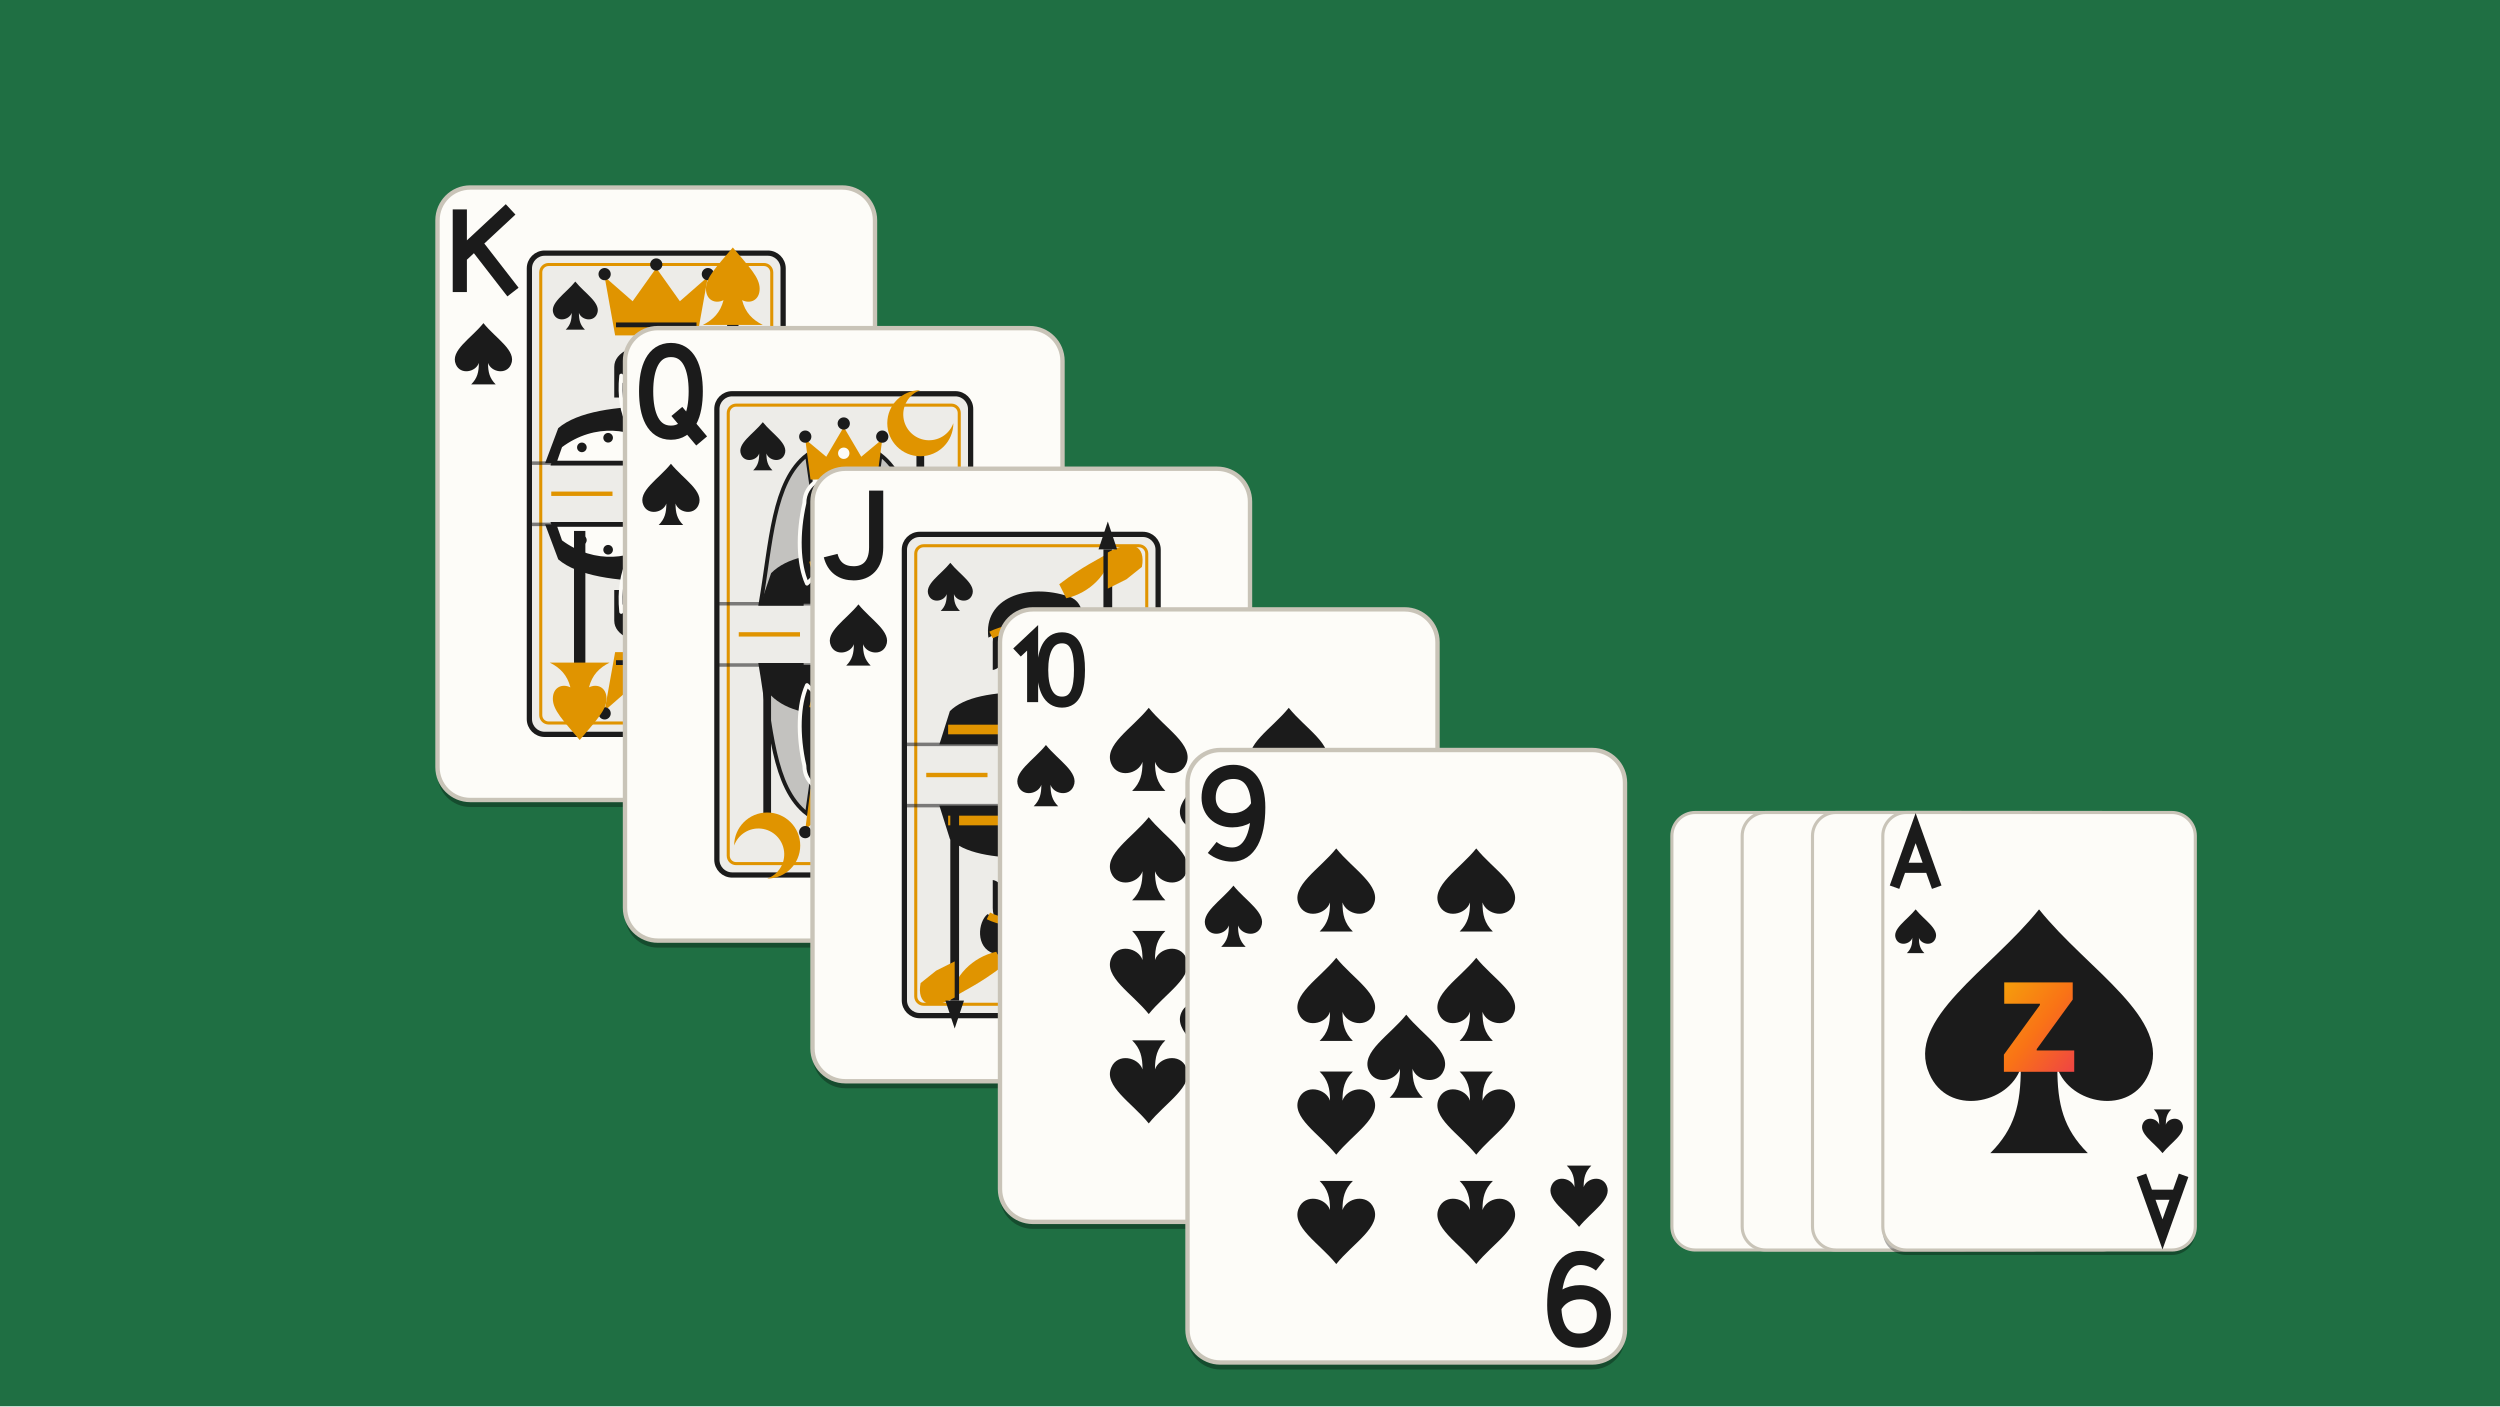
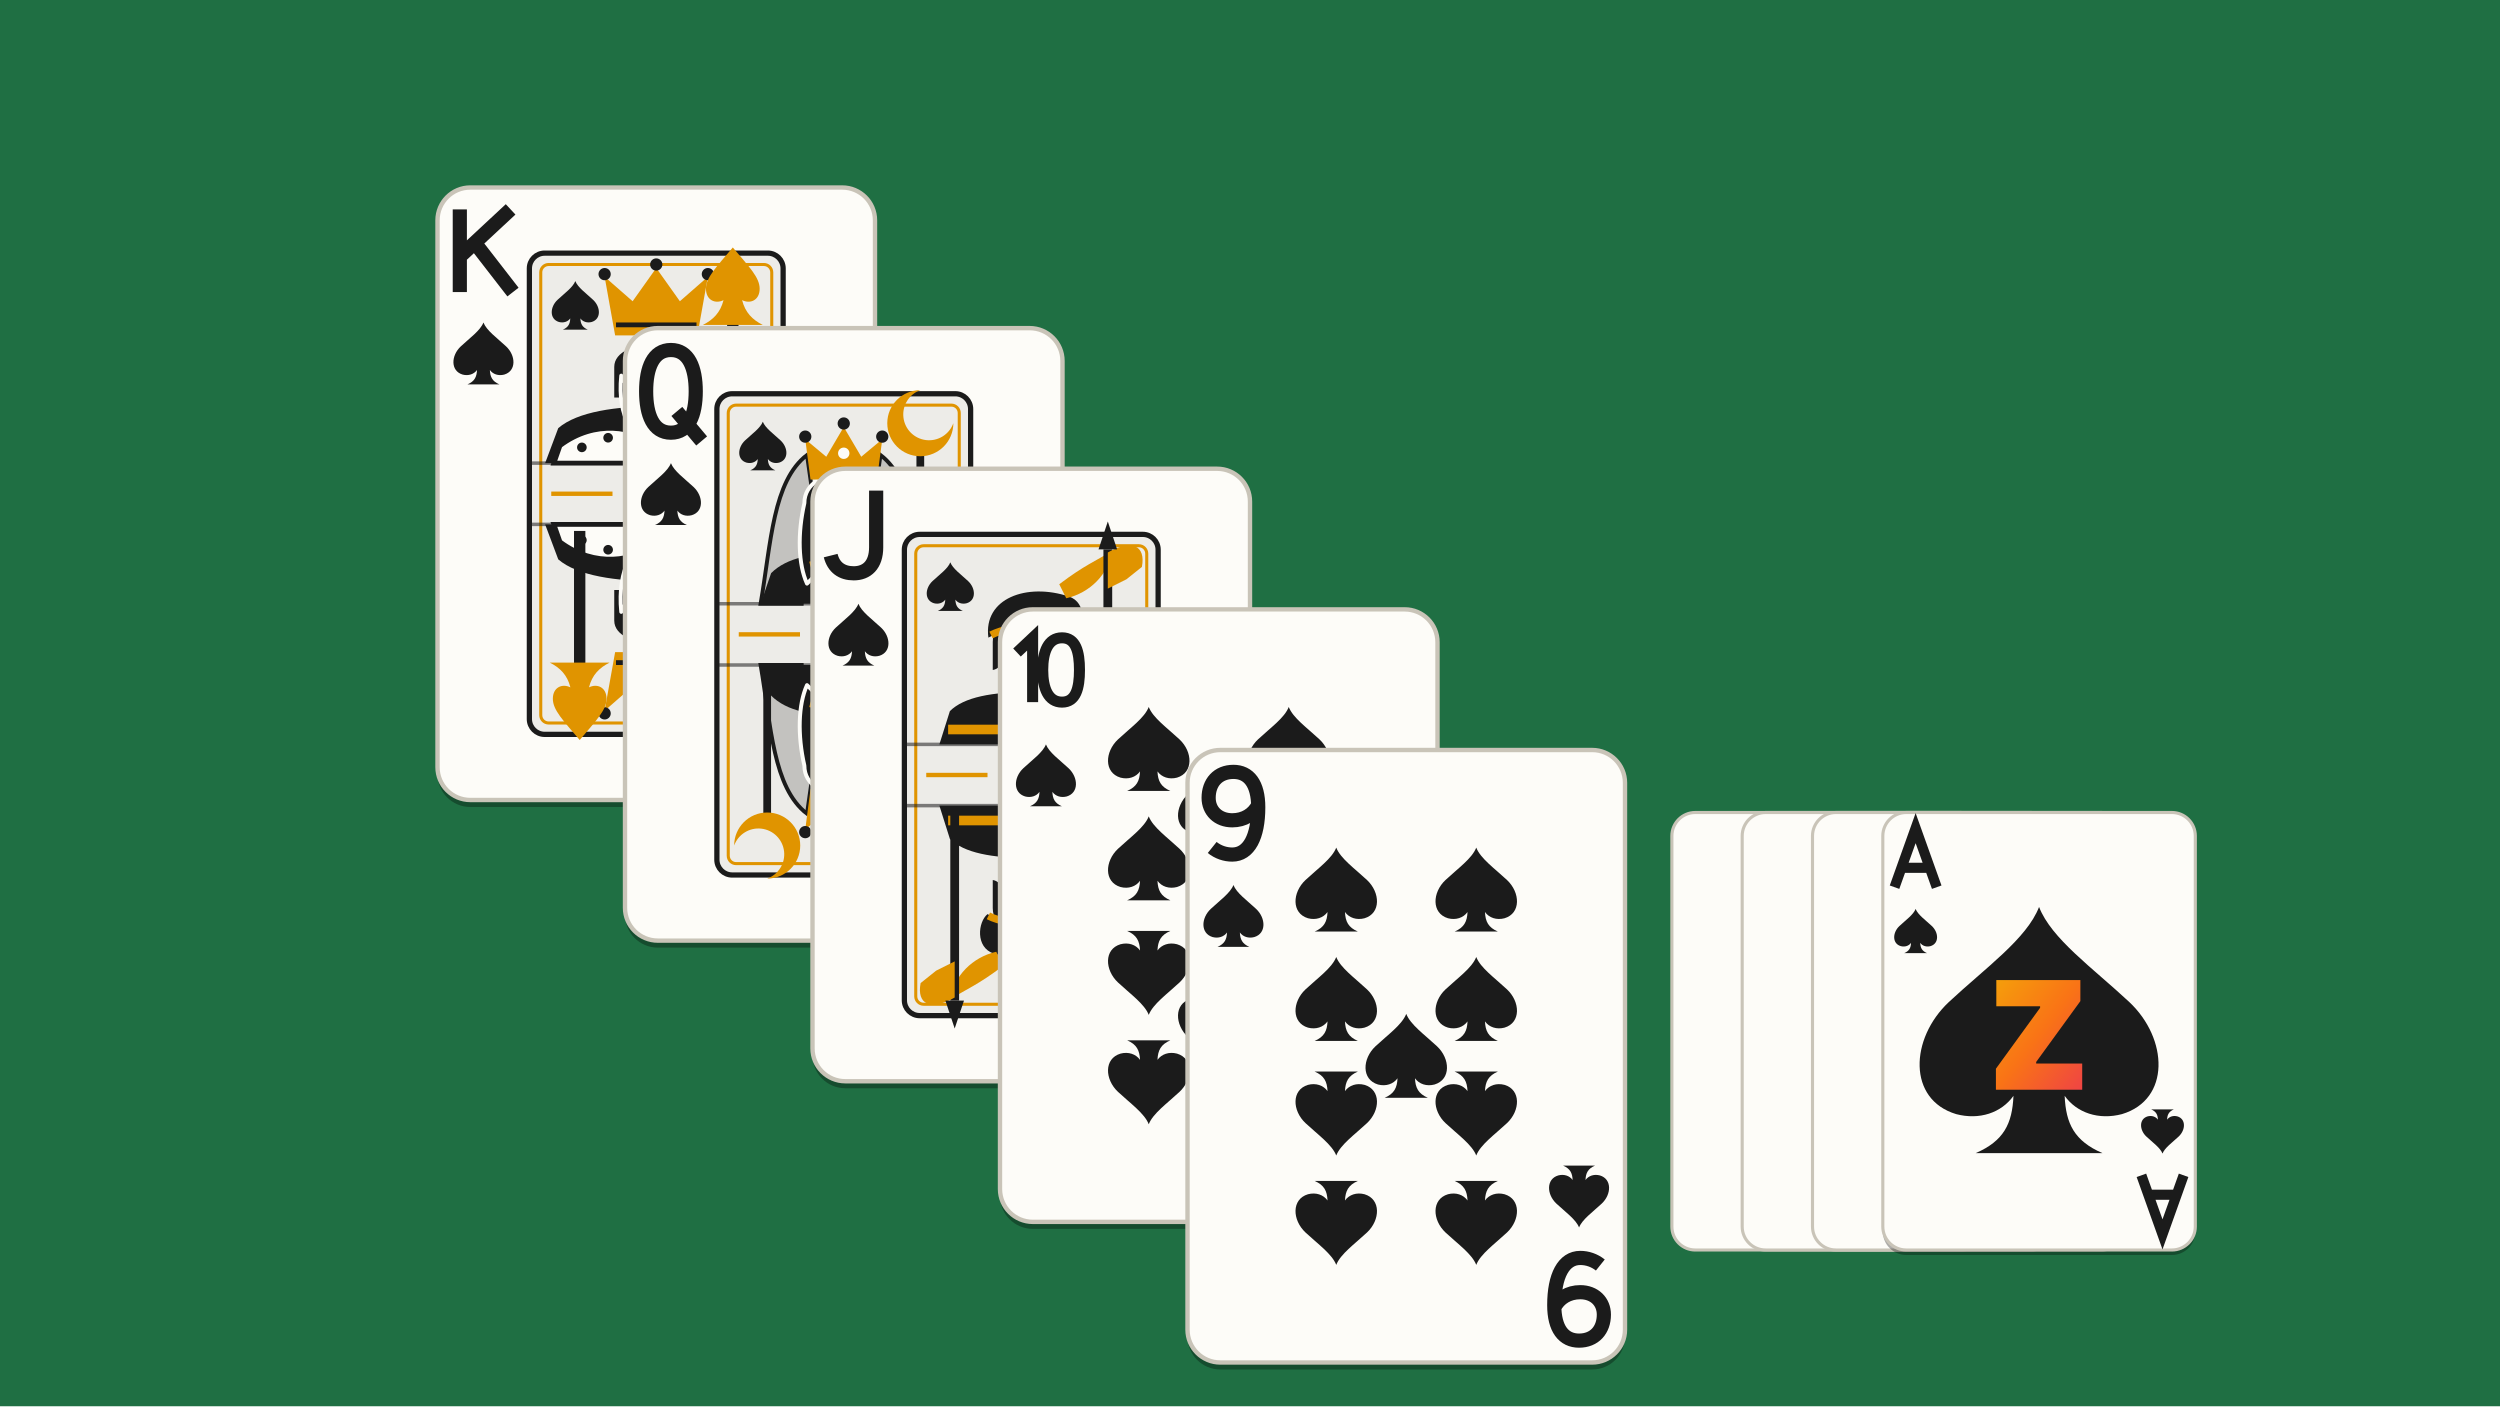
<svg xmlns="http://www.w3.org/2000/svg" width="320" height="180" viewBox="0 0 320 180">
  <defs>
    <symbol id="zc-s-3" overflow="visible">
-       <path d="M0-10C-4-5-11-1-9 3.5-7.5 7-2.5 6-1.5 3-1.5 6-2 8-4 10h8C2 8 1.5 6 1.5 3 2.5 6 7.5 7 9 3.5 11-1 4-5 0-10z" />
+       <path d="M0-10.2C1-7.6 4.4-5.2 7.4-2.4 10.6 .6 10.8 5.6 6.8 6.8 4.9 7.3 3.1 6.7 2.1 5.3 2.2 7.6 2.9 9 5.2 10H-5.2C-2.9 9-2.2 7.6-2.1 5.3-3.1 6.7-4.9 7.3-6.8 6.8-10.8 5.6-10.6 .6-7.4-2.4-4.4-5.2-1 -7.6 0-10.2Z" />
    </symbol>
    <linearGradient id="zc-g-mark" x1="0" y1="0" x2="1" y2="1">
      <stop offset="0" stop-color="#f59e0b" />
      <stop offset=".5" stop-color="#f97316" />
      <stop offset="1" stop-color="#ef4444" />
    </linearGradient>
  </defs>
  <rect width="320" height="180" fill="#1f6f43" />
  <g transform="translate(56 24) scale(0.56)" style="color:#1b1b1b">
    <rect y="1.6" width="100" height="140" rx="7.5" fill="rgba(0,0,0,0.32)" />
    <rect width="100" height="140" rx="7.5" fill="#fdfcf8" stroke="#c9c4b8" />
    <svg width="100" height="140" viewBox="0 0 100 140" fill="currentColor" aria-hidden="true">
      <g class="zc-idx-std">
        <path transform="translate(3.75 5) scale(1.35)" d="M1 0V14M9.6 0 1 8M3.8 6 10 14" fill="none" stroke="currentColor" stroke-width="2.4" stroke-linejoin="miter" stroke-miterlimit="6" />
        <g transform="translate(10.5 38) scale(0.7)">
          <use href="#zc-s-3" />
        </g>
      </g>
      <g class="zc-idx-std" transform="rotate(180 50 70)">
        <path transform="translate(3.75 5) scale(1.35)" d="M1 0V14M9.6 0 1 8M3.8 6 10 14" fill="none" stroke="currentColor" stroke-width="2.4" stroke-linejoin="miter" stroke-miterlimit="6" />
        <g transform="translate(10.5 38) scale(0.7)">
          <use href="#zc-s-3" />
        </g>
      </g>
      <g class="zc-idx-row" display="none">
        <path transform="translate(4 5) scale(2.1)" d="M1 0V14M9.6 0 1 8M3.8 6 10 14" fill="none" stroke="currentColor" stroke-width="2.4" stroke-linejoin="miter" stroke-miterlimit="6" />
        <g transform="translate(60 21) scale(1.25)">
          <use href="#zc-s-3" />
        </g>
      </g>
      <g class="zc-big">
        <rect x="21" y="15" width="58" height="110" rx="3.5" fill="currentColor" fill-opacity="0.07" stroke="currentColor" stroke-width="1.2" />
        <rect class="zc-fine" x="23.6" y="17.6" width="52.8" height="104.8" rx="1.8" fill="none" stroke="#e09400" stroke-width="0.7" />
        <path d="M21 63H79" stroke="currentColor" stroke-width="0.8" opacity="0.55" />
        <path d="M21 77H79" stroke="currentColor" stroke-width="0.8" opacity="0.55" />
        <path d="M26 70H40M60 70H74" stroke="#e09400" stroke-width="1" />
        <g transform="translate(50 70) scale(0.62)">
          <use href="#zc-s-3" />
        </g>
        <g>
          <path d="M24.6 63 27.6 55C32 51.2 41 50 50 50S68 51.2 72.4 55L75.4 63z" />
          <path d="M28 59C36 53 45 54.6 50 58.6 55 54.6 64 53 72 59L73.4 63H26.6z" fill="#fdfcf8" stroke="currentColor" stroke-width="1.1" />
          <g fill="currentColor">
            <circle cx="33" cy="59.4" r="1.1" />
            <circle cx="39" cy="57.2" r="1.1" />
            <circle cx="61" cy="57.2" r="1.1" />
            <circle cx="67" cy="59.4" r="1.1" />
          </g>
          <path d="M40.4 41C40.4 34 59.6 34 59.6 41V48H40.4z" />
          <circle cx="50" cy="41.4" r="7.4" fill="#fdfcf8" stroke="currentColor" stroke-width="1.5" />
          <path d="M42 43C41 52.8 45 58 50 58.8S59 52.8 58 43C56.6 46.4 53.6 48 50 48S43.4 46.4 42 43z" stroke="#fdfcf8" stroke-width="0.9" stroke-linejoin="round" />
          <path d="M44 46.4Q47 44.6 50 46.4Q53 44.6 56 46.4Q53.4 49.2 50 47.8Q46.6 49.2 44 46.4z" stroke="#fdfcf8" stroke-width="0.9" stroke-linejoin="round" />
          <circle cx="46.6" cy="40.8" r="1.2" />
          <circle cx="53.4" cy="40.8" r="1.2" />
          <path d="M44.4 37.8 48.6 38.6M55.6 37.8 51.4 38.6" fill="none" stroke="currentColor" stroke-linecap="round" stroke-width="1.1" />
          <path d="M40.6 33.8 38.2 20.4 44.6 26 50 18.4 55.4 26 61.8 20.4 59.4 33.8z" fill="#e09400" />
          <path d="M40.8 31.4H59.2" stroke="currentColor" stroke-width="1.1" fill="none" />
          <g class="zc-fine">
            <circle cx="38.2" cy="19.8" r="1.4" />
            <circle cx="50" cy="17.6" r="1.4" />
            <circle cx="61.8" cy="19.8" r="1.4" />
          </g>
          <g transform="translate(67.5 61.5) scale(1.18) translate(-70 -61.5)">
            <path d="M70 61.5V34" stroke="currentColor" stroke-width="2.2" fill="none" />
            <path d="M70 21C66.8 24.8 64.8 26.8 64.8 29 64.8 31.2 66.6 32 68.2 31.2 67.6 33.6 66.2 35 64.2 36H75.8C73.8 35 72.4 33.6 71.8 31.2 73.4 32 75.2 31.2 75.2 29 75.2 26.8 73.2 24.8 70 21z" fill="#e09400" />
          </g>
          <g transform="translate(31.5 27) scale(0.55)">
            <use href="#zc-s-3" />
          </g>
        </g>
        <g transform="rotate(180 50 70)">
          <path d="M24.6 63 27.6 55C32 51.2 41 50 50 50S68 51.2 72.4 55L75.4 63z" />
          <path d="M28 59C36 53 45 54.6 50 58.6 55 54.6 64 53 72 59L73.4 63H26.6z" fill="#fdfcf8" stroke="currentColor" stroke-width="1.1" />
          <g fill="currentColor">
            <circle cx="33" cy="59.4" r="1.1" />
            <circle cx="39" cy="57.2" r="1.1" />
            <circle cx="61" cy="57.2" r="1.1" />
            <circle cx="67" cy="59.4" r="1.1" />
          </g>
          <path d="M40.4 41C40.4 34 59.6 34 59.6 41V48H40.4z" />
          <circle cx="50" cy="41.4" r="7.4" fill="#fdfcf8" stroke="currentColor" stroke-width="1.5" />
          <path d="M42 43C41 52.8 45 58 50 58.8S59 52.8 58 43C56.6 46.4 53.6 48 50 48S43.4 46.4 42 43z" stroke="#fdfcf8" stroke-width="0.9" stroke-linejoin="round" />
          <path d="M44 46.4Q47 44.6 50 46.4Q53 44.6 56 46.4Q53.4 49.2 50 47.8Q46.6 49.2 44 46.4z" stroke="#fdfcf8" stroke-width="0.9" stroke-linejoin="round" />
          <circle cx="46.6" cy="40.8" r="1.2" />
          <circle cx="53.4" cy="40.8" r="1.2" />
          <path d="M44.4 37.8 48.6 38.6M55.6 37.8 51.4 38.6" fill="none" stroke="currentColor" stroke-linecap="round" stroke-width="1.1" />
          <path d="M40.6 33.8 38.2 20.4 44.6 26 50 18.4 55.4 26 61.8 20.4 59.4 33.8z" fill="#e09400" />
          <path d="M40.8 31.4H59.2" stroke="currentColor" stroke-width="1.1" fill="none" />
          <g class="zc-fine">
            <circle cx="38.2" cy="19.8" r="1.4" />
            <circle cx="50" cy="17.6" r="1.4" />
            <circle cx="61.8" cy="19.8" r="1.4" />
          </g>
          <g transform="translate(67.5 61.5) scale(1.18) translate(-70 -61.5)">
            <path d="M70 61.5V34" stroke="currentColor" stroke-width="2.2" fill="none" />
            <path d="M70 21C66.8 24.8 64.8 26.8 64.8 29 64.8 31.2 66.6 32 68.2 31.2 67.6 33.6 66.2 35 64.2 36H75.8C73.8 35 72.4 33.6 71.8 31.2 73.4 32 75.2 31.2 75.2 29 75.2 26.8 73.2 24.8 70 21z" fill="#e09400" />
          </g>
          <g transform="translate(31.5 27) scale(0.55)">
            <use href="#zc-s-3" />
          </g>
        </g>
      </g>
      <g class="zc-small" display="none" transform="translate(50 128) scale(1.55) translate(-50 -63)">
        <path d="M24.6 63 27.6 55C32 51.2 41 50 50 50S68 51.2 72.4 55L75.4 63z" />
        <path d="M28 59C36 53 45 54.6 50 58.6 55 54.6 64 53 72 59L73.4 63H26.6z" fill="#fdfcf8" stroke="currentColor" stroke-width="1.1" />
        <path d="M40.4 41C40.4 34 59.6 34 59.6 41V48H40.4z" />
        <circle cx="50" cy="41.4" r="7.4" fill="#fdfcf8" stroke="currentColor" stroke-width="1.5" />
        <path d="M42 43C41 52.8 45 58 50 58.8S59 52.8 58 43C56.6 46.4 53.6 48 50 48S43.4 46.4 42 43z" stroke="#fdfcf8" stroke-width="0.9" stroke-linejoin="round" />
        <path d="M44 46.4Q47 44.6 50 46.4Q53 44.6 56 46.4Q53.4 49.2 50 47.8Q46.6 49.2 44 46.4z" stroke="#fdfcf8" stroke-width="0.9" stroke-linejoin="round" />
        <circle cx="46.6" cy="40.8" r="1.2" />
        <circle cx="53.4" cy="40.8" r="1.2" />
        <path d="M44.4 37.8 48.6 38.6M55.6 37.8 51.4 38.6" fill="none" stroke="currentColor" stroke-linecap="round" stroke-width="1.1" />
        <path d="M40.6 33.8 38.2 20.4 44.6 26 50 18.4 55.4 26 61.8 20.4 59.4 33.8z" fill="#e09400" />
        <path d="M40.8 31.4H59.2" stroke="currentColor" stroke-width="1.1" fill="none" />
        <g class="zc-fine">
          <circle cx="38.2" cy="19.8" r="1.4" />
          <circle cx="50" cy="17.6" r="1.4" />
          <circle cx="61.8" cy="19.8" r="1.4" />
        </g>
      </g>
    </svg>
  </g>
  <g transform="translate(80 42) scale(0.56)" style="color:#1b1b1b">
    <rect y="1.6" width="100" height="140" rx="7.5" fill="rgba(0,0,0,0.32)" />
    <rect width="100" height="140" rx="7.5" fill="#fdfcf8" stroke="#c9c4b8" />
    <svg width="100" height="140" viewBox="0 0 100 140" fill="currentColor" aria-hidden="true">
      <g class="zc-idx-std">
        <path transform="translate(3.75 5) scale(1.35)" d="M5 0C2 0 .8 3 .8 7S2 14 5 14 9.2 11 9.2 7 8 0 5 0zM6 10.4 10.2 15.4" fill="none" stroke="currentColor" stroke-width="2.4" stroke-linejoin="miter" stroke-miterlimit="6" />
        <g transform="translate(10.5 38) scale(0.7)">
          <use href="#zc-s-3" />
        </g>
      </g>
      <g class="zc-idx-std" transform="rotate(180 50 70)">
        <path transform="translate(3.75 5) scale(1.35)" d="M5 0C2 0 .8 3 .8 7S2 14 5 14 9.2 11 9.2 7 8 0 5 0zM6 10.4 10.2 15.4" fill="none" stroke="currentColor" stroke-width="2.4" stroke-linejoin="miter" stroke-miterlimit="6" />
        <g transform="translate(10.5 38) scale(0.7)">
          <use href="#zc-s-3" />
        </g>
      </g>
      <g class="zc-idx-row" display="none">
        <path transform="translate(4 5) scale(2.1)" d="M5 0C2 0 .8 3 .8 7S2 14 5 14 9.2 11 9.2 7 8 0 5 0zM6 10.4 10.2 15.4" fill="none" stroke="currentColor" stroke-width="2.4" stroke-linejoin="miter" stroke-miterlimit="6" />
        <g transform="translate(60 21) scale(1.25)">
          <use href="#zc-s-3" />
        </g>
      </g>
      <g class="zc-big">
        <rect x="21" y="15" width="58" height="110" rx="3.5" fill="currentColor" fill-opacity="0.07" stroke="currentColor" stroke-width="1.2" />
        <rect class="zc-fine" x="23.6" y="17.6" width="52.8" height="104.8" rx="1.8" fill="none" stroke="#e09400" stroke-width="0.7" />
        <path d="M21 63H79" stroke="currentColor" stroke-width="0.8" opacity="0.55" />
        <path d="M21 77H79" stroke="currentColor" stroke-width="0.8" opacity="0.55" />
        <path d="M26 70H40M60 70H74" stroke="#e09400" stroke-width="1" />
        <g transform="translate(50 70) scale(0.62)">
          <use href="#zc-s-3" />
        </g>
        <g>
          <path d="M41.6 29C33.8 35 33.4 49 31 63H40.4C41 55 41.4 44 42.6 36z" fill="currentColor" fill-opacity="0.2" stroke="currentColor" stroke-width="0.9" />
          <path d="M58.4 29C66.2 35 66.6 49 69 63H59.6C59 55 58.6 44 57.4 36z" fill="currentColor" fill-opacity="0.2" stroke="currentColor" stroke-width="0.9" />
          <path d="M31 63 33.4 56C37 52.4 43 51.4 50 51.4S63 52.4 66.6 56L69 63z" />
          <path d="M41 40C41 31 59 31 59 40C60.6 47 60.4 54 58.4 58.4L55.6 55.6C56.6 51 56.4 47.2 56.8 44.6H43.2C43.6 47.2 43.4 51 44.4 55.6L41.6 58.4C39.6 54 39.4 47 41 40z" stroke="#fdfcf8" stroke-width="0.9" stroke-linejoin="round" />
          <circle cx="50" cy="41.6" r="7" fill="#fdfcf8" stroke="currentColor" stroke-width="1.5" />
          <path d="M42.4 34.6 41.2 25.4 46 29.4 50 22.6 54 29.4 58.8 25.4 57.6 34.6z" fill="#e09400" />
          <circle cx="50" cy="28.6" r="1.3" fill="#fdfcf8" />
          <g class="zc-fine">
            <circle cx="41.2" cy="24.8" r="1.4" />
            <circle cx="58.8" cy="24.8" r="1.4" />
            <circle cx="50" cy="21.8" r="1.4" />
          </g>
          <circle cx="46.6" cy="42" r="1.15" />
          <circle cx="53.4" cy="42" r="1.15" />
          <path d="M44.8 40.2 48 40M52 40 55.2 40.2" fill="none" stroke="currentColor" stroke-linecap="round" stroke-width="0.8" />
          <ellipse cx="50" cy="46.2" rx="1.9" ry="1" fill="#e09400" />
          <path d="M43 53.2C44.6 61 55.4 61 57 53.2" fill="none" stroke="#e09400" stroke-width="1.8" />
          <circle cx="46.2" cy="59.4" r="1.2" fill="#e09400" />
          <circle cx="50" cy="60.6" r="1.3" fill="#e09400" />
          <circle cx="53.8" cy="59.4" r="1.2" fill="#e09400" />
          <g transform="translate(67.5 61.5) scale(1.18) translate(-70 -61.5)">
            <path d="M70 61.5V32" stroke="currentColor" stroke-width="1.5" fill="none" />
            <path d="M70 21.4a6.4 6.4 0 1 0 6.4 6.4 5 5 0 1 1-6.4-6.4z" fill="#e09400" />
          </g>
          <g transform="translate(31.5 27) scale(0.55)">
            <use href="#zc-s-3" />
          </g>
        </g>
        <g transform="rotate(180 50 70)">
          <path d="M41.6 29C33.8 35 33.4 49 31 63H40.4C41 55 41.4 44 42.6 36z" fill="currentColor" fill-opacity="0.2" stroke="currentColor" stroke-width="0.9" />
          <path d="M58.4 29C66.2 35 66.6 49 69 63H59.6C59 55 58.6 44 57.4 36z" fill="currentColor" fill-opacity="0.2" stroke="currentColor" stroke-width="0.9" />
          <path d="M31 63 33.4 56C37 52.4 43 51.4 50 51.4S63 52.4 66.6 56L69 63z" />
          <path d="M41 40C41 31 59 31 59 40C60.6 47 60.4 54 58.4 58.4L55.6 55.6C56.6 51 56.4 47.2 56.8 44.6H43.2C43.6 47.2 43.4 51 44.4 55.6L41.6 58.4C39.6 54 39.4 47 41 40z" stroke="#fdfcf8" stroke-width="0.9" stroke-linejoin="round" />
          <circle cx="50" cy="41.6" r="7" fill="#fdfcf8" stroke="currentColor" stroke-width="1.5" />
          <path d="M42.4 34.6 41.2 25.4 46 29.4 50 22.6 54 29.4 58.8 25.4 57.6 34.6z" fill="#e09400" />
          <circle cx="50" cy="28.6" r="1.3" fill="#fdfcf8" />
          <g class="zc-fine">
            <circle cx="41.2" cy="24.8" r="1.4" />
            <circle cx="58.8" cy="24.8" r="1.4" />
            <circle cx="50" cy="21.8" r="1.4" />
          </g>
          <circle cx="46.6" cy="42" r="1.15" />
          <circle cx="53.4" cy="42" r="1.15" />
          <path d="M44.8 40.2 48 40M52 40 55.2 40.2" fill="none" stroke="currentColor" stroke-linecap="round" stroke-width="0.8" />
          <ellipse cx="50" cy="46.2" rx="1.9" ry="1" fill="#e09400" />
          <path d="M43 53.2C44.6 61 55.4 61 57 53.2" fill="none" stroke="#e09400" stroke-width="1.8" />
          <circle cx="46.2" cy="59.4" r="1.2" fill="#e09400" />
          <circle cx="50" cy="60.6" r="1.3" fill="#e09400" />
          <circle cx="53.8" cy="59.4" r="1.2" fill="#e09400" />
          <g transform="translate(67.5 61.5) scale(1.18) translate(-70 -61.5)">
            <path d="M70 61.5V32" stroke="currentColor" stroke-width="1.5" fill="none" />
            <path d="M70 21.4a6.4 6.4 0 1 0 6.4 6.4 5 5 0 1 1-6.4-6.4z" fill="#e09400" />
          </g>
          <g transform="translate(31.5 27) scale(0.55)">
            <use href="#zc-s-3" />
          </g>
        </g>
      </g>
      <g class="zc-small" display="none" transform="translate(50 128) scale(1.55) translate(-50 -63)">
        <path d="M41.6 29C33.8 35 33.4 49 31 63H40.4C41 55 41.4 44 42.6 36z" fill="currentColor" fill-opacity="0.2" stroke="currentColor" stroke-width="0.9" />
        <path d="M58.4 29C66.2 35 66.6 49 69 63H59.6C59 55 58.6 44 57.4 36z" fill="currentColor" fill-opacity="0.2" stroke="currentColor" stroke-width="0.9" />
        <path d="M31 63 33.4 56C37 52.4 43 51.4 50 51.4S63 52.4 66.6 56L69 63z" />
        <path d="M41 40C41 31 59 31 59 40C60.6 47 60.4 54 58.4 58.4L55.6 55.6C56.6 51 56.4 47.2 56.8 44.6H43.2C43.6 47.2 43.4 51 44.4 55.6L41.6 58.4C39.6 54 39.4 47 41 40z" stroke="#fdfcf8" stroke-width="0.9" stroke-linejoin="round" />
        <circle cx="50" cy="41.6" r="7" fill="#fdfcf8" stroke="currentColor" stroke-width="1.5" />
        <path d="M42.4 34.6 41.2 25.4 46 29.4 50 22.6 54 29.4 58.8 25.4 57.6 34.6z" fill="#e09400" />
        <circle cx="50" cy="28.6" r="1.3" fill="#fdfcf8" />
        <g class="zc-fine">
          <circle cx="41.2" cy="24.8" r="1.4" />
          <circle cx="58.8" cy="24.8" r="1.4" />
          <circle cx="50" cy="21.8" r="1.4" />
        </g>
        <circle cx="46.6" cy="42" r="1.15" />
        <circle cx="53.4" cy="42" r="1.15" />
        <path d="M44.8 40.2 48 40M52 40 55.2 40.2" fill="none" stroke="currentColor" stroke-linecap="round" stroke-width="0.8" />
        <ellipse cx="50" cy="46.2" rx="1.9" ry="1" fill="#e09400" />
        <path d="M43 53.2C44.6 61 55.4 61 57 53.2" fill="none" stroke="#e09400" stroke-width="1.8" />
      </g>
    </svg>
  </g>
  <g transform="translate(104 60) scale(0.56)" style="color:#1b1b1b">
    <rect y="1.6" width="100" height="140" rx="7.5" fill="rgba(0,0,0,0.32)" />
    <rect width="100" height="140" rx="7.5" fill="#fdfcf8" stroke="#c9c4b8" />
    <svg width="100" height="140" viewBox="0 0 100 140" fill="currentColor" aria-hidden="true">
      <g class="zc-idx-std">
        <path transform="translate(3.75 5) scale(1.35)" d="M8 0V9.6C8 12.6 6.4 14 4.2 14 2.2 14 .8 13 .3 11" fill="none" stroke="currentColor" stroke-width="2.4" stroke-linejoin="miter" stroke-miterlimit="6" />
        <g transform="translate(10.5 38) scale(0.7)">
          <use href="#zc-s-3" />
        </g>
      </g>
      <g class="zc-idx-std" transform="rotate(180 50 70)">
        <path transform="translate(3.75 5) scale(1.35)" d="M8 0V9.6C8 12.6 6.4 14 4.2 14 2.2 14 .8 13 .3 11" fill="none" stroke="currentColor" stroke-width="2.4" stroke-linejoin="miter" stroke-miterlimit="6" />
        <g transform="translate(10.5 38) scale(0.7)">
          <use href="#zc-s-3" />
        </g>
      </g>
      <g class="zc-idx-row" display="none">
        <path transform="translate(4 5) scale(2.1)" d="M8 0V9.6C8 12.6 6.4 14 4.2 14 2.2 14 .8 13 .3 11" fill="none" stroke="currentColor" stroke-width="2.4" stroke-linejoin="miter" stroke-miterlimit="6" />
        <g transform="translate(60 21) scale(1.25)">
          <use href="#zc-s-3" />
        </g>
      </g>
      <g class="zc-big">
        <rect x="21" y="15" width="58" height="110" rx="3.5" fill="currentColor" fill-opacity="0.07" stroke="currentColor" stroke-width="1.2" />
        <rect class="zc-fine" x="23.6" y="17.6" width="52.8" height="104.8" rx="1.8" fill="none" stroke="#e09400" stroke-width="0.7" />
        <path d="M21 63H79" stroke="currentColor" stroke-width="0.8" opacity="0.55" />
        <path d="M21 77H79" stroke="currentColor" stroke-width="0.8" opacity="0.55" />
        <path d="M26 70H40M60 70H74" stroke="#e09400" stroke-width="1" />
        <g transform="translate(50 70) scale(0.62)">
          <use href="#zc-s-3" />
        </g>
        <g>
          <path d="M29 63 31.4 55.4C34.6 52.2 41 51 50 51S65.4 52.2 68.6 55.4L71 63z" />
          <path d="M41.2 46V39.6C41.2 31 58.8 31 58.8 39.6V46C57.6 45.8 57 45 56.8 44H43.2C43 45 42.4 45.8 41.2 46z" />
          <circle cx="50" cy="41.4" r="7.2" fill="#fdfcf8" stroke="currentColor" stroke-width="1.5" />
          <path d="M40.2 38.6C39 29.6 49 26 58.6 29.2 62.8 30.6 62.2 36.4 60 38.2 55 35.4 46 35.4 40.2 38.6z" />
          <path d="M40.8 38C46 35.4 55 35.4 59.8 37.8" fill="none" stroke="#e09400" stroke-width="1.7" />
          <path d="M58 29.6C63.4 28.4 67.8 24 68.4 18.8 64.6 21.2 62.2 22 56.4 26.4z" fill="#e09400" />
          <circle cx="46.6" cy="41.8" r="1.2" />
          <circle cx="53.4" cy="41.8" r="1.2" />
          <path d="M48.2 45.8Q50 47 51.8 45.8" fill="none" stroke="currentColor" stroke-linecap="round" stroke-width="1" />
          <path d="M31 59.6H69" stroke="#e09400" stroke-width="2.2" />
          <path d="M43.4 51.6 50 58.4 56.6 51.6" fill="none" stroke="#e09400" stroke-width="1.9" />
          <rect x="47.2" y="57.6" width="5.6" height="4" fill="#fdfcf8" stroke="currentColor" stroke-width="0.9" />
          <g transform="translate(67.5 61.5) scale(1.18) translate(-70 -61.5)">
            <path d="M70 61.5V25" stroke="currentColor" stroke-width="1.7" fill="none" />
            <path d="M70 25.6C74.6 23 77.4 24.2 76.6 28.4L73.6 30.8 70 32.6z" fill="#e09400" />
            <path d="M70 19.6 71.8 25H68.2z" fill="currentColor" />
          </g>
          <g transform="translate(31.5 27) scale(0.55)">
            <use href="#zc-s-3" />
          </g>
        </g>
        <g transform="rotate(180 50 70)">
          <path d="M29 63 31.4 55.4C34.6 52.2 41 51 50 51S65.4 52.2 68.6 55.4L71 63z" />
          <path d="M41.2 46V39.6C41.2 31 58.8 31 58.8 39.6V46C57.6 45.8 57 45 56.8 44H43.2C43 45 42.4 45.8 41.2 46z" />
          <circle cx="50" cy="41.4" r="7.2" fill="#fdfcf8" stroke="currentColor" stroke-width="1.5" />
          <path d="M40.2 38.6C39 29.6 49 26 58.6 29.2 62.8 30.6 62.2 36.4 60 38.2 55 35.4 46 35.4 40.2 38.6z" />
          <path d="M40.8 38C46 35.4 55 35.4 59.8 37.8" fill="none" stroke="#e09400" stroke-width="1.7" />
          <path d="M58 29.6C63.4 28.4 67.8 24 68.4 18.8 64.6 21.2 62.2 22 56.4 26.4z" fill="#e09400" />
          <circle cx="46.6" cy="41.8" r="1.2" />
          <circle cx="53.4" cy="41.8" r="1.2" />
          <path d="M48.2 45.8Q50 47 51.8 45.8" fill="none" stroke="currentColor" stroke-linecap="round" stroke-width="1" />
          <path d="M31 59.6H69" stroke="#e09400" stroke-width="2.2" />
          <path d="M43.4 51.6 50 58.4 56.6 51.6" fill="none" stroke="#e09400" stroke-width="1.9" />
          <rect x="47.2" y="57.6" width="5.6" height="4" fill="#fdfcf8" stroke="currentColor" stroke-width="0.9" />
          <g transform="translate(67.5 61.5) scale(1.18) translate(-70 -61.5)">
            <path d="M70 61.5V25" stroke="currentColor" stroke-width="1.7" fill="none" />
            <path d="M70 25.6C74.6 23 77.4 24.2 76.6 28.4L73.6 30.8 70 32.6z" fill="#e09400" />
            <path d="M70 19.6 71.8 25H68.2z" fill="currentColor" />
          </g>
          <g transform="translate(31.5 27) scale(0.55)">
            <use href="#zc-s-3" />
          </g>
        </g>
      </g>
      <g class="zc-small" display="none" transform="translate(50 128) scale(1.55) translate(-50 -63)">
        <path d="M29 63 31.4 55.4C34.6 52.2 41 51 50 51S65.4 52.2 68.6 55.4L71 63z" />
        <path d="M41.2 46V39.6C41.2 31 58.8 31 58.8 39.6V46C57.6 45.8 57 45 56.8 44H43.2C43 45 42.4 45.8 41.2 46z" />
        <circle cx="50" cy="41.4" r="7.2" fill="#fdfcf8" stroke="currentColor" stroke-width="1.5" />
        <path d="M40.2 38.6C39 29.6 49 26 58.6 29.2 62.8 30.6 62.2 36.4 60 38.2 55 35.4 46 35.4 40.2 38.6z" />
        <path d="M40.8 38C46 35.4 55 35.4 59.8 37.8" fill="none" stroke="#e09400" stroke-width="1.7" />
        <path d="M58 29.6C63.4 28.4 67.8 24 68.4 18.8 64.6 21.2 62.2 22 56.4 26.4z" fill="#e09400" />
        <circle cx="46.6" cy="41.8" r="1.2" />
        <circle cx="53.4" cy="41.8" r="1.2" />
        <path d="M48.2 45.8Q50 47 51.8 45.8" fill="none" stroke="currentColor" stroke-linecap="round" stroke-width="1" />
        <path d="M31 59.6H69" stroke="#e09400" stroke-width="2.2" />
      </g>
    </svg>
  </g>
  <g transform="translate(128 78) scale(0.56)" style="color:#1b1b1b">
    <rect y="1.6" width="100" height="140" rx="7.5" fill="rgba(0,0,0,0.32)" />
    <rect width="100" height="140" rx="7.5" fill="#fdfcf8" stroke="#c9c4b8" />
    <svg width="100" height="140" viewBox="0 0 100 140" fill="currentColor" aria-hidden="true">
      <g class="zc-idx-std">
        <path transform="translate(2.625 6.5) scale(1.05)" d="M1.2 3.2 4.6 0V14M11 0C8 0 6.8 3 6.8 7S8 14 11 14 14.8 11 14.8 7 14 0 11 0z" fill="none" stroke="currentColor" stroke-width="2.4" stroke-linejoin="miter" stroke-miterlimit="6" />
        <g transform="translate(10.5 38) scale(0.7)">
          <use href="#zc-s-3" />
        </g>
      </g>
      <g class="zc-idx-std" transform="rotate(180 50 70)">
        <path transform="translate(2.625 6.5) scale(1.05)" d="M1.2 3.2 4.6 0V14M11 0C8 0 6.8 3 6.8 7S8 14 11 14 14.8 11 14.8 7 14 0 11 0z" fill="none" stroke="currentColor" stroke-width="2.4" stroke-linejoin="miter" stroke-miterlimit="6" />
        <g transform="translate(10.5 38) scale(0.7)">
          <use href="#zc-s-3" />
        </g>
      </g>
      <g class="zc-idx-row" display="none">
        <path transform="translate(4 5) scale(2.1)" d="M1.2 3.2 4.6 0V14M11 0C8 0 6.8 3 6.8 7S8 14 11 14 14.8 11 14.8 7 14 0 11 0z" fill="none" stroke="currentColor" stroke-width="2.4" stroke-linejoin="miter" stroke-miterlimit="6" />
        <g transform="translate(60 21) scale(1.25)">
          <use href="#zc-s-3" />
        </g>
      </g>
      <g class="zc-big">
        <g transform="translate(34 32) scale(0.95)">
          <use href="#zc-s-3" />
        </g>
        <g transform="translate(66 32) scale(0.95)">
          <use href="#zc-s-3" />
        </g>
        <g transform="translate(34 57) scale(0.95)">
          <use href="#zc-s-3" />
        </g>
        <g transform="translate(66 57) scale(0.95)">
          <use href="#zc-s-3" />
        </g>
        <g transform="translate(34 83) rotate(180) scale(0.95)">
          <use href="#zc-s-3" />
        </g>
        <g transform="translate(66 83) rotate(180) scale(0.95)">
          <use href="#zc-s-3" />
        </g>
        <g transform="translate(34 108) rotate(180) scale(0.95)">
          <use href="#zc-s-3" />
        </g>
        <g transform="translate(66 108) rotate(180) scale(0.95)">
          <use href="#zc-s-3" />
        </g>
        <g transform="translate(50 44.5) scale(0.95)">
          <use href="#zc-s-3" />
        </g>
        <g transform="translate(50 95.5) rotate(180) scale(0.95)">
          <use href="#zc-s-3" />
        </g>
      </g>
      <g class="zc-small" display="none">
        <g transform="translate(50 92) scale(3.1)">
          <use href="#zc-s-3" />
        </g>
      </g>
    </svg>
  </g>
  <g transform="translate(152 96) scale(0.56)" style="color:#1b1b1b">
    <rect y="1.6" width="100" height="140" rx="7.5" fill="rgba(0,0,0,0.32)" />
    <rect width="100" height="140" rx="7.5" fill="#fdfcf8" stroke="#c9c4b8" />
    <svg width="100" height="140" viewBox="0 0 100 140" fill="currentColor" aria-hidden="true">
      <g class="zc-idx-std">
        <path transform="translate(3.75 5) rotate(180 6.75 9.45) scale(1.35)" d="M8.6 1.2C7.6.4 6.4 0 5.2 0 2.4 0 .8 3 .8 8 .8 12 2.4 14 5 14 7.6 14 9.2 12.2 9.2 9.6 9.2 7.4 7.6 5.8 5.2 5.8 3.2 5.8 1.6 6.8.8 8.4" fill="none" stroke="currentColor" stroke-width="2.4" stroke-linejoin="miter" stroke-miterlimit="6" />
        <g transform="translate(10.5 38) scale(0.7)">
          <use href="#zc-s-3" />
        </g>
      </g>
      <g class="zc-idx-std" transform="rotate(180 50 70)">
        <path transform="translate(3.75 5) rotate(180 6.75 9.45) scale(1.35)" d="M8.6 1.2C7.6.4 6.4 0 5.2 0 2.4 0 .8 3 .8 8 .8 12 2.4 14 5 14 7.6 14 9.2 12.2 9.2 9.6 9.2 7.4 7.6 5.8 5.2 5.8 3.2 5.8 1.6 6.8.8 8.4" fill="none" stroke="currentColor" stroke-width="2.4" stroke-linejoin="miter" stroke-miterlimit="6" />
        <g transform="translate(10.5 38) scale(0.7)">
          <use href="#zc-s-3" />
        </g>
      </g>
      <g class="zc-idx-row" display="none">
        <path transform="translate(4 5) rotate(180 10.5 14.7) scale(2.1)" d="M8.6 1.2C7.6.4 6.4 0 5.2 0 2.4 0 .8 3 .8 8 .8 12 2.4 14 5 14 7.6 14 9.2 12.2 9.2 9.6 9.2 7.4 7.6 5.8 5.2 5.8 3.2 5.8 1.6 6.8.8 8.4" fill="none" stroke="currentColor" stroke-width="2.4" stroke-linejoin="miter" stroke-miterlimit="6" />
        <g transform="translate(60 21) scale(1.25)">
          <use href="#zc-s-3" />
        </g>
      </g>
      <g class="zc-big">
        <g transform="translate(34 32) scale(0.95)">
          <use href="#zc-s-3" />
        </g>
        <g transform="translate(66 32) scale(0.95)">
          <use href="#zc-s-3" />
        </g>
        <g transform="translate(34 57) scale(0.95)">
          <use href="#zc-s-3" />
        </g>
        <g transform="translate(66 57) scale(0.95)">
          <use href="#zc-s-3" />
        </g>
        <g transform="translate(34 83) rotate(180) scale(0.95)">
          <use href="#zc-s-3" />
        </g>
        <g transform="translate(66 83) rotate(180) scale(0.95)">
          <use href="#zc-s-3" />
        </g>
        <g transform="translate(34 108) rotate(180) scale(0.95)">
          <use href="#zc-s-3" />
        </g>
        <g transform="translate(66 108) rotate(180) scale(0.95)">
          <use href="#zc-s-3" />
        </g>
        <g transform="translate(50 70) scale(0.95)">
          <use href="#zc-s-3" />
        </g>
      </g>
      <g class="zc-small" display="none">
        <g transform="translate(50 92) scale(3.1)">
          <use href="#zc-s-3" />
        </g>
      </g>
    </svg>
  </g>
  <g transform="translate(214 104) scale(0.4)">
    <rect width="100" height="140" rx="7.5" fill="#fdfcf8" stroke="#c9c4b8" />
  </g>
  <g transform="translate(223 104) scale(0.4)">
    <rect width="100" height="140" rx="7.5" fill="#fdfcf8" stroke="#c9c4b8" />
  </g>
  <g transform="translate(232 104) scale(0.4)">
    <rect width="100" height="140" rx="7.5" fill="#fdfcf8" stroke="#c9c4b8" />
  </g>
  <g transform="translate(241 104) scale(0.4)" style="color:#1b1b1b">
    <rect y="1.6" width="100" height="140" rx="7.5" fill="rgba(0,0,0,0.32)" />
    <rect width="100" height="140" rx="7.5" fill="#fdfcf8" stroke="#c9c4b8" />
    <svg width="100" height="140" viewBox="0 0 100 140" fill="currentColor" aria-hidden="true">
      <g class="zc-idx-std">
        <path transform="translate(3.75 5) scale(1.35)" d="M0 14 5 0 10 14M2.2 9.4H7.8" fill="none" stroke="currentColor" stroke-width="2.4" stroke-linejoin="miter" stroke-miterlimit="6" />
        <g transform="translate(10.5 38) scale(0.7)">
          <use href="#zc-s-3" />
        </g>
      </g>
      <g class="zc-idx-std" transform="rotate(180 50 70)">
        <path transform="translate(3.75 5) scale(1.35)" d="M0 14 5 0 10 14M2.2 9.4H7.8" fill="none" stroke="currentColor" stroke-width="2.4" stroke-linejoin="miter" stroke-miterlimit="6" />
        <g transform="translate(10.5 38) scale(0.7)">
          <use href="#zc-s-3" />
        </g>
      </g>
      <g class="zc-idx-row" display="none">
        <path transform="translate(4 5) scale(2.1)" d="M0 14 5 0 10 14M2.2 9.4H7.8" fill="none" stroke="currentColor" stroke-width="2.4" stroke-linejoin="miter" stroke-miterlimit="6" />
        <g transform="translate(60 21) scale(1.25)">
          <use href="#zc-s-3" />
        </g>
      </g>
      <g class="zc-big">
        <g transform="translate(50 70) scale(3.9)">
          <use href="#zc-s-3" />
        </g>
-         <path transform="translate(50 68.674) scale(1.92256)" d="M-5.852 7.438L5.852 7.438L5.852 3.885L-0.392 3.885L-0.392 3.667L5.602 -4.583L5.602 -7.438L-5.798 -7.438L-5.798 -3.885L0.142 -3.885L0.142 -3.678L-5.852 4.583Z" fill="url(#zc-g-mark)" />
+         <path transform="translate(50 71.17) scale(2.359505)" d="M-5.852 7.438L5.852 7.438L5.852 3.885L-0.392 3.885L-0.392 3.667L5.602 -4.583L5.602 -7.438L-5.798 -7.438L-5.798 -3.885L0.142 -3.885L0.142 -3.678L-5.852 4.583Z" fill="url(#zc-g-mark)" />
      </g>
      <g class="zc-small" display="none">
        <g transform="translate(50 92) scale(3.1)">
          <use href="#zc-s-3" />
        </g>
-         <path transform="translate(50 91) scale(1.539392)" d="M-5.852 7.438L5.852 7.438L5.852 3.885L-0.392 3.885L-0.392 3.667L5.602 -4.583L5.602 -7.438L-5.798 -7.438L-5.798 -3.885L0.142 -3.885L0.142 -3.678L-5.852 4.583Z" fill="url(#zc-g-mark)" />
+         <path transform="translate(50 92.93) scale(1.875504)" d="M-5.852 7.438L5.852 7.438L5.852 3.885L-0.392 3.885L-0.392 3.667L5.602 -4.583L5.602 -7.438L-5.798 -7.438L-5.798 -3.885L0.142 -3.885L0.142 -3.678L-5.852 4.583Z" fill="url(#zc-g-mark)" />
      </g>
    </svg>
  </g>
</svg>
